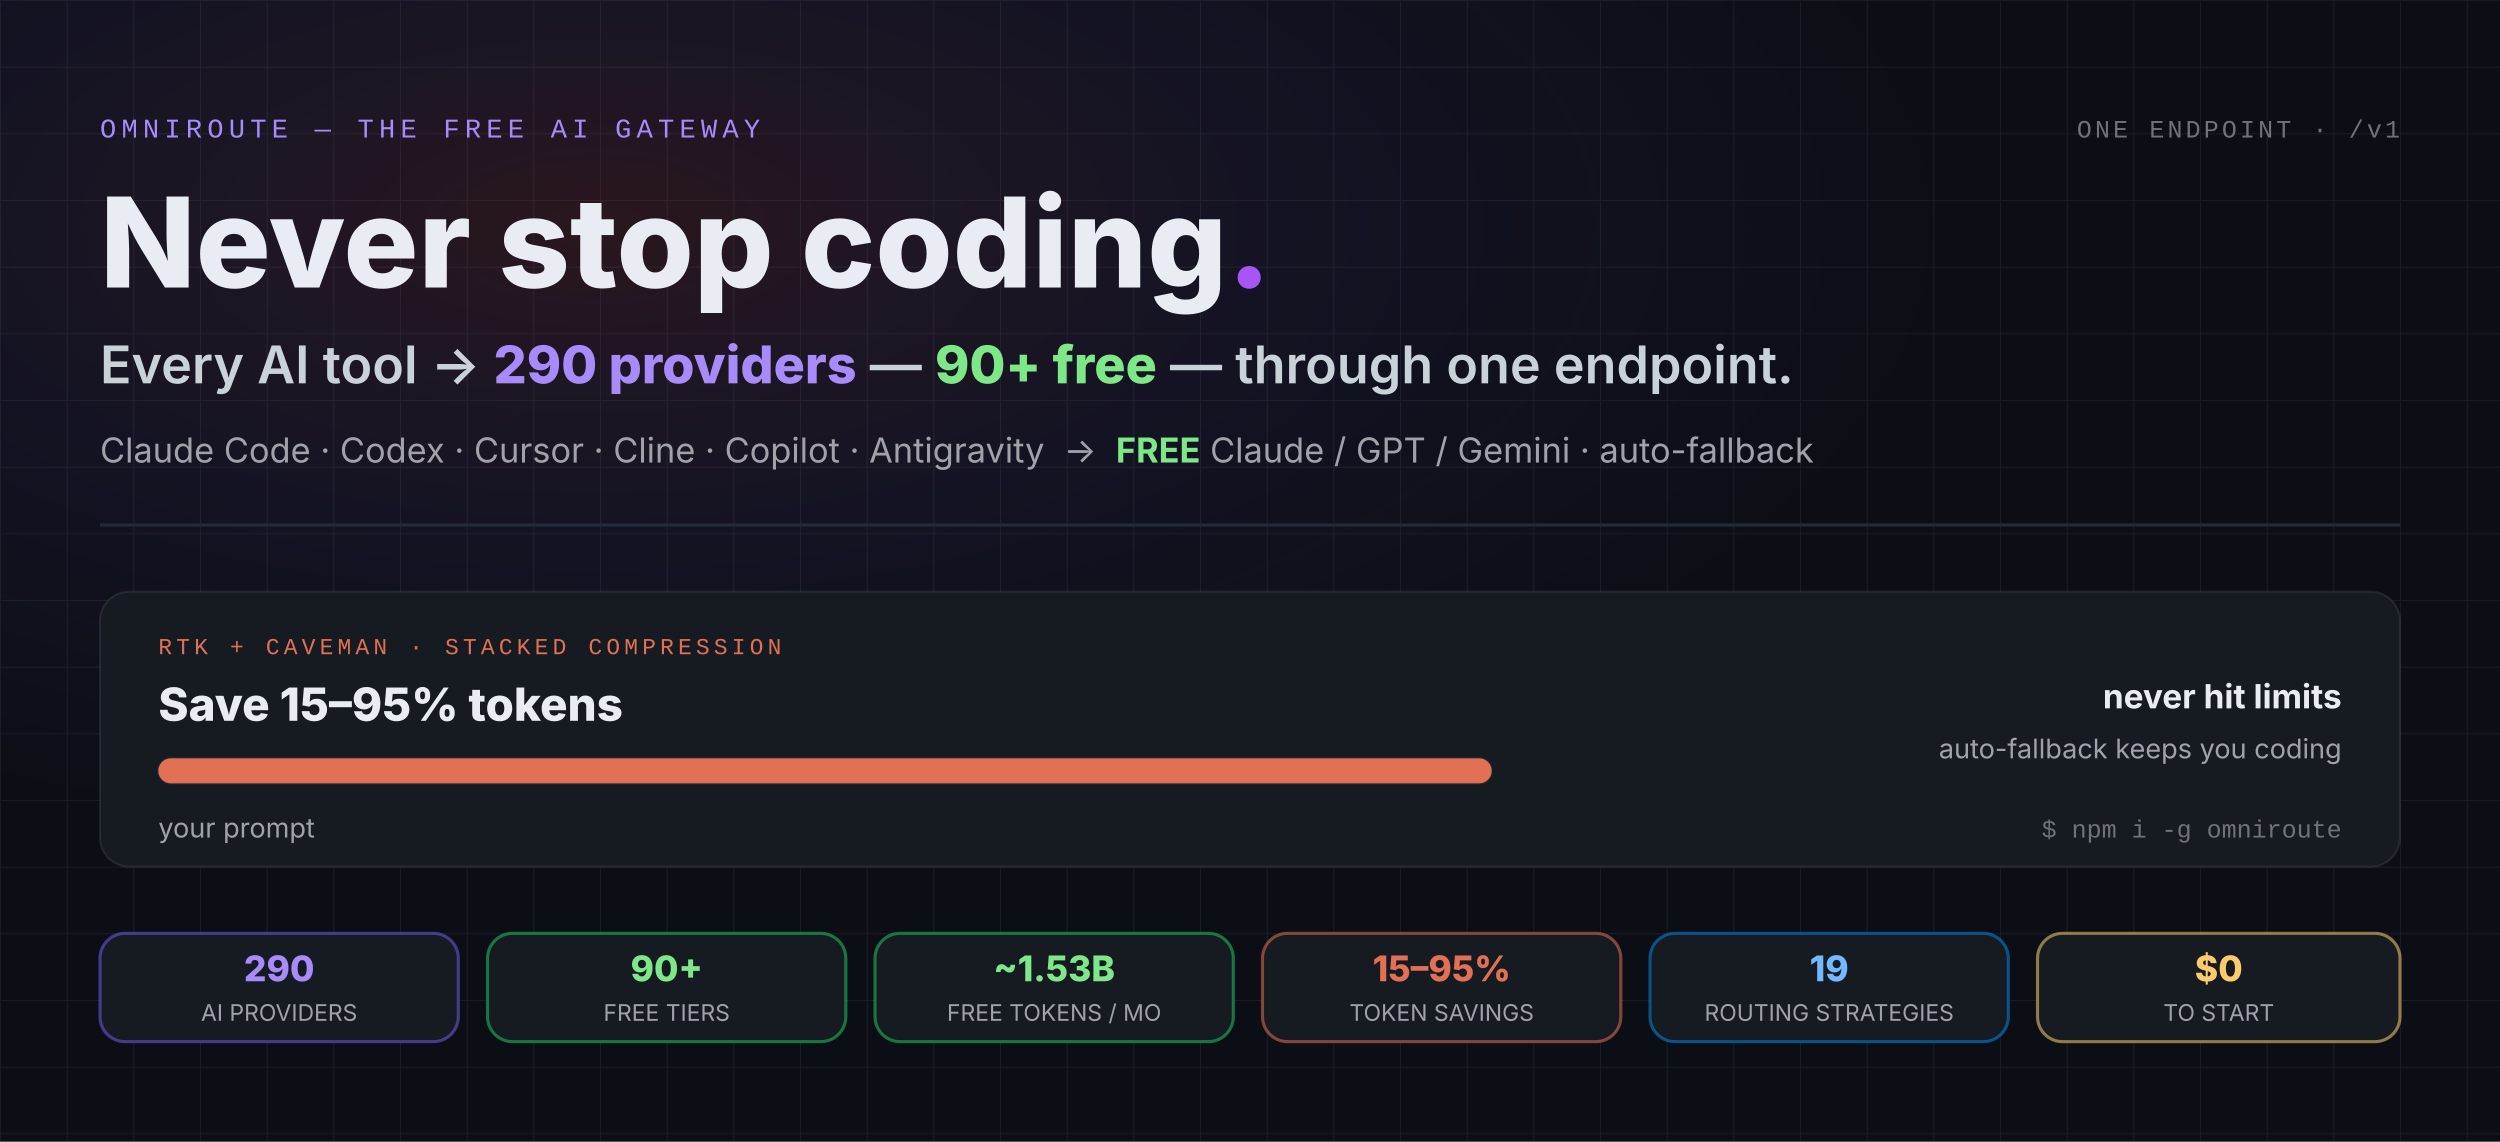
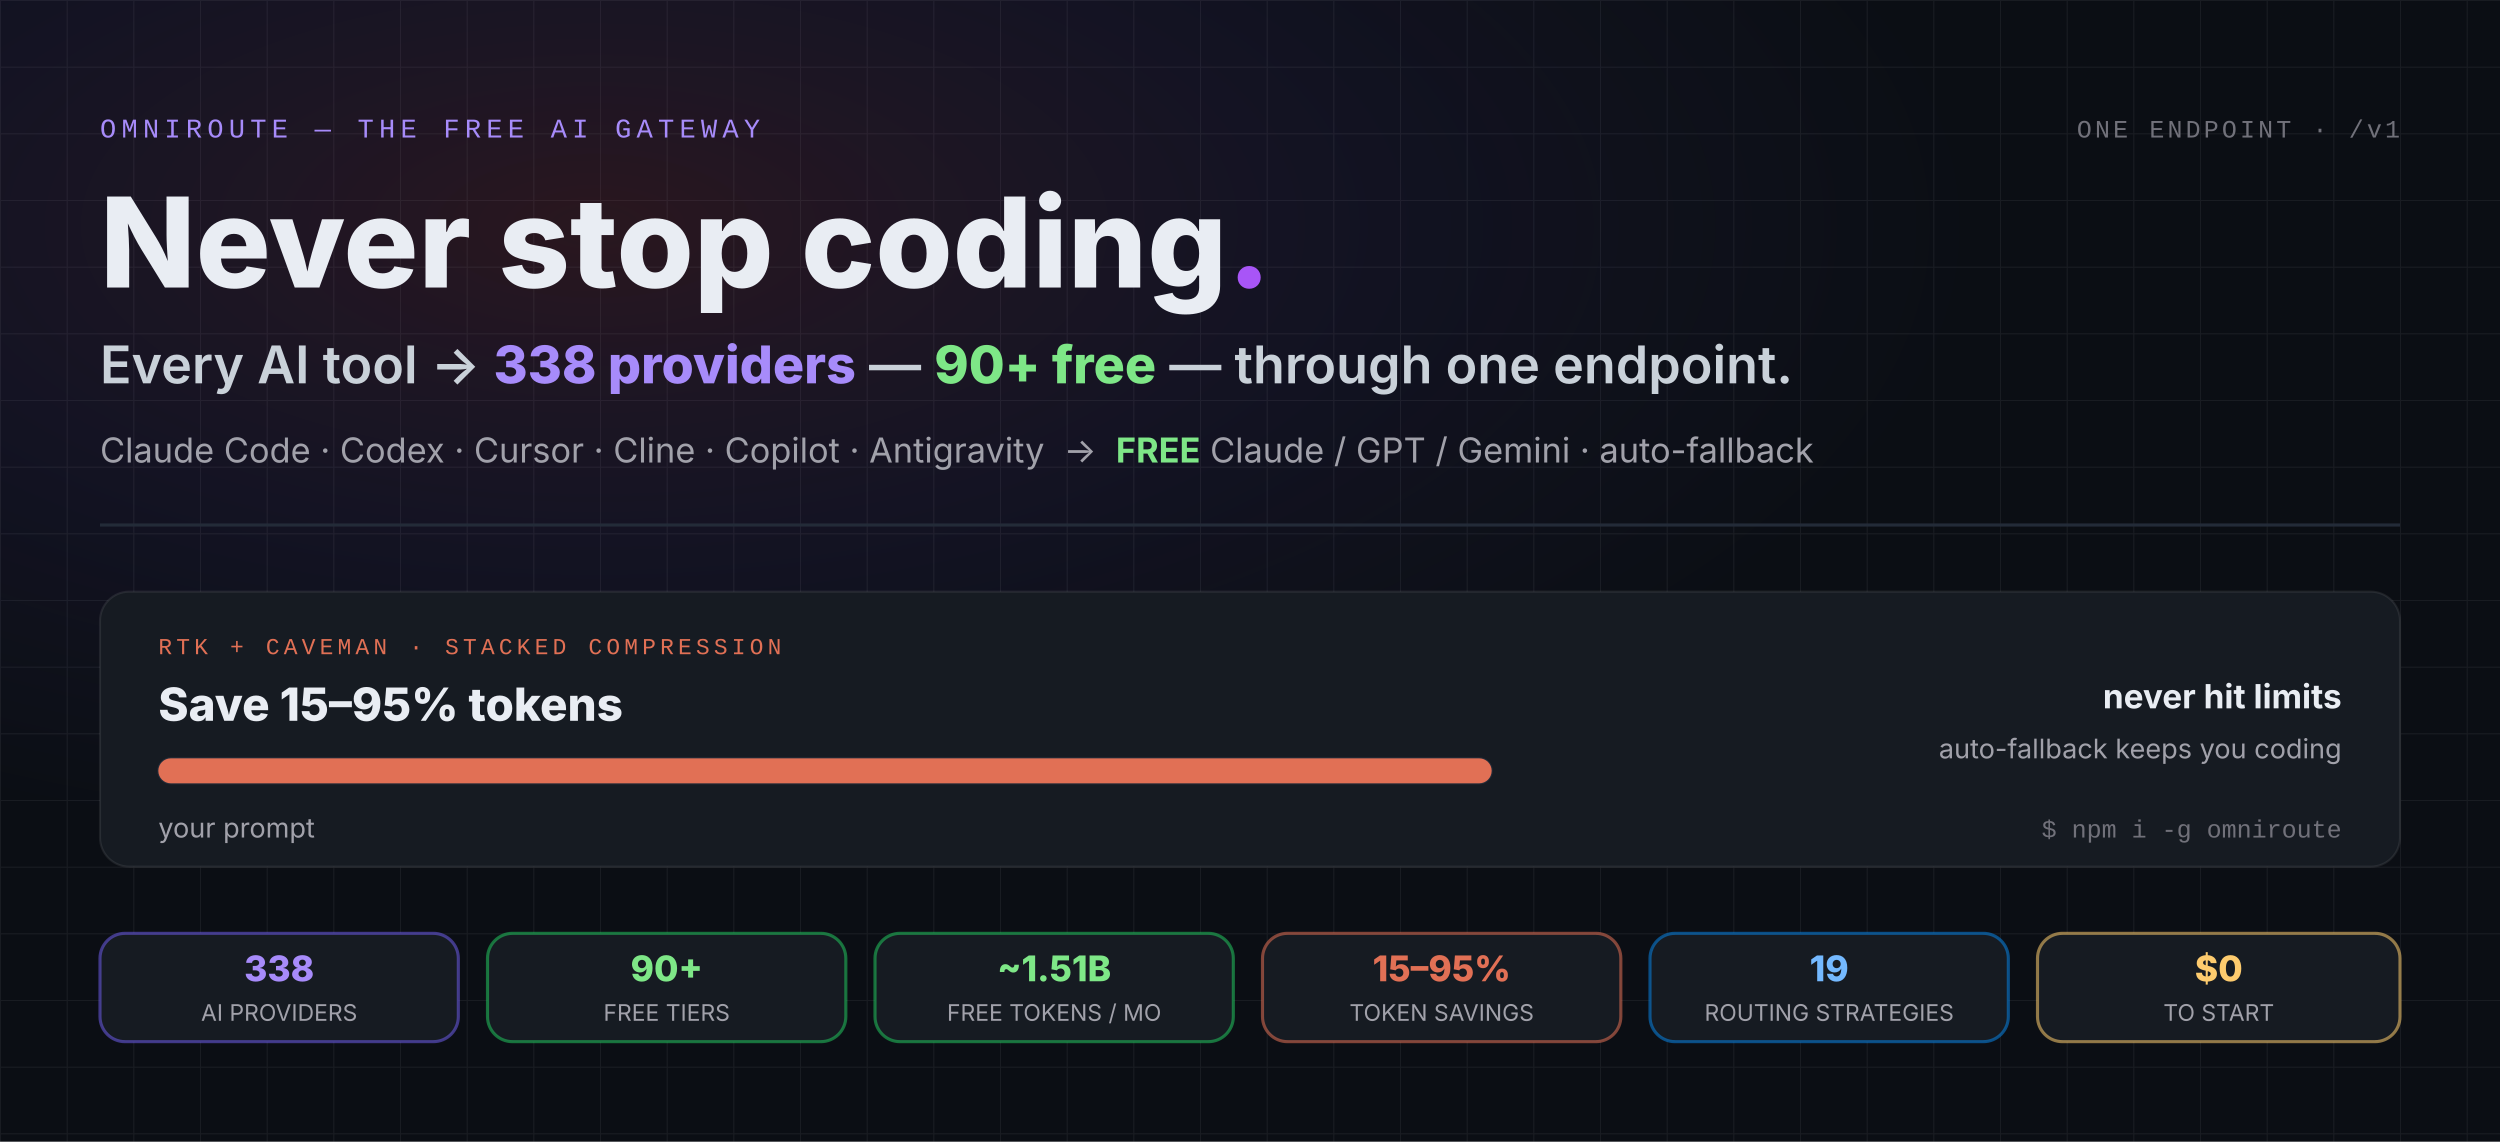
- <svg xmlns="http://www.w3.org/2000/svg" viewBox="0 0 1200 548" role="img" aria-label="OmniRoute hero: Never stop coding. Every AI tool to 290 providers — 90+ free — through one endpoint. Claude Code, Codex, Cursor, Cline, Copilot and Antigravity into free Claude, GPT and Gemini with auto-fallback. RTK + Caveman stacked compression saves 15 to 95 percent of tokens — about 89 percent average on tool-heavy sessions — so you never hit limits. Stats: 290 AI providers, 90+ free tiers, about 1.53B free tokens per month, 15 to 95 percent token savings, 19 routing strategies, zero dollars to start.">
+ <svg xmlns="http://www.w3.org/2000/svg" viewBox="0 0 1200 548" role="img" aria-label="OmniRoute hero: Never stop coding. Every AI tool to 338 providers — 90+ free — through one endpoint. Claude Code, Codex, Cursor, Cline, Copilot and Antigravity into free Claude, GPT and Gemini with auto-fallback. RTK + Caveman stacked compression saves 15 to 95 percent of tokens — about 89 percent average on tool-heavy sessions — so you never hit limits. Stats: 338 AI providers, 90+ free tiers, about 1.51B free tokens per month, 15 to 95 percent token savings, 19 routing strategies, zero dollars to start.">
  <defs>
    <pattern id="gridPaperH" width="32" height="32" patternUnits="userSpaceOnUse">
      <path d="M 32 0 L 0 0 0 32" fill="none" stroke="#ffffff" stroke-opacity="0.06" stroke-width="1" />
    </pattern>
    <radialGradient id="bgGlowH" cx="24%" cy="20%" r="55%">
      <stop offset="0%" stop-color="#e54d5e" stop-opacity="0.14" />
      <stop offset="55%" stop-color="#8b5cf6" stop-opacity="0.06" />
      <stop offset="100%" stop-color="#6366f1" stop-opacity="0" />
    </radialGradient>
    <linearGradient id="gradBrandH" x1="0" y1="0" x2="1" y2="1">
      <stop offset="0%" stop-color="#e54d5e" />
      <stop offset="100%" stop-color="#a855f7" />
    </linearGradient>
    <path id="dividerPathH" d="M 48,252 L 1152,252" />
  </defs>
  <rect width="1200" height="548" fill="#0b0e14" />
  <rect width="1200" height="548" fill="url(#gridPaperH)" />
  <rect width="1200" height="548" fill="url(#bgGlowH)" />
  <text x="48" y="66" font-family="Consolas, 'Courier New', monospace" font-size="13" letter-spacing="2.5" fill="#a78bfa">OMNIROUTE — THE FREE AI GATEWAY</text>
  <text x="1152" y="66" text-anchor="end" font-family="Consolas, 'Courier New', monospace" font-size="12" letter-spacing="1.5" fill="#71717a">ONE ENDPOINT · /v1</text>
  <text x="48" y="138" font-family="Inter, 'Segoe UI', Arial, Helvetica, system-ui, sans-serif" font-size="60" font-weight="800" fill="#e9edf3">Never stop coding<tspan fill="#a855f7">.</tspan>
  </text>
-   <text x="48" y="184" font-family="Inter, 'Segoe UI', Arial, Helvetica, system-ui, sans-serif" font-size="25" font-weight="600" fill="#c9d1d9">Every AI tool → <tspan fill="#a78bfa" font-weight="800">290 providers</tspan> — <tspan fill="#7ee787" font-weight="800">90+ free</tspan> — through one endpoint.</text>
+   <text x="48" y="184" font-family="Inter, 'Segoe UI', Arial, Helvetica, system-ui, sans-serif" font-size="25" font-weight="600" fill="#c9d1d9">Every AI tool → <tspan fill="#a78bfa" font-weight="800">338 providers</tspan> — <tspan fill="#7ee787" font-weight="800">90+ free</tspan> — through one endpoint.</text>
  <text x="48" y="222" font-family="Inter, 'Segoe UI', Arial, Helvetica, system-ui, sans-serif" font-size="16.5" fill="#a1a1aa">Claude Code · Codex · Cursor · Cline · Copilot · Antigravity  →  <tspan fill="#7ee787" font-weight="700">FREE</tspan> Claude / GPT / Gemini · auto-fallback</text>
  <line x1="48" y1="252" x2="1152" y2="252" stroke="#232b38" stroke-width="1.5" />
  <circle r="4" fill="url(#gradBrandH)" opacity="0">
    <animateMotion dur="6s" repeatCount="indefinite" keyPoints="0;1" keyTimes="0;1" calcMode="linear">
      <mpath href="#dividerPathH" />
    </animateMotion>
    <animate attributeName="opacity" values="0;0.9;0.9;0" keyTimes="0;0.08;0.6;0.75" dur="6s" repeatCount="indefinite" />
  </circle>
  <g>
    <rect x="48" y="284" width="1104" height="132" rx="14" fill="#161b22" stroke="#ffffff" stroke-opacity="0.08" stroke-width="1" />
    <text x="76" y="314" font-family="Consolas, 'Courier New', monospace" font-size="11" letter-spacing="2" fill="#e17055">RTK + CAVEMAN · STACKED COMPRESSION</text>
    <text x="76" y="346" font-family="Inter, 'Segoe UI', Arial, Helvetica, system-ui, sans-serif" font-size="22" font-weight="800" fill="#e9edf3">Save 15–95% tokens</text>
    <rect x="76" y="364" width="640" height="12" rx="6" fill="#0b0e14" stroke="#232b38" stroke-width="1" />
    <rect x="76" y="364" width="640" height="12" rx="6" fill="#e17055">
      <animate attributeName="width" values="640;640;70;70;640" keyTimes="0;0.12;0.5;0.88;1" dur="8s" repeatCount="indefinite" calcMode="spline" keySplines="0.4 0 0.2 1;0.4 0 0.2 1;0.4 0 0.2 1;0.4 0 0.2 1" />
    </rect>
    <text x="76" y="402" font-family="Inter, 'Segoe UI', Arial, Helvetica, system-ui, sans-serif" font-size="13" fill="#a1a1aa">your prompt
      <animate attributeName="opacity" values="1;1;0;0;1" keyTimes="0;0.12;0.35;0.88;1" dur="8s" repeatCount="indefinite" calcMode="discrete" />
    </text>
    <text x="76" y="402" font-family="Inter, 'Segoe UI', Arial, Helvetica, system-ui, sans-serif" font-size="13" font-weight="700" fill="#e17055" opacity="0">−89% avg on tool-heavy sessions
      <animate attributeName="opacity" values="0;0;1;1;0" keyTimes="0;0.35;0.36;0.88;1" dur="8s" repeatCount="indefinite" calcMode="discrete" />
    </text>
    <text x="1124" y="340" text-anchor="end" font-family="Inter, 'Segoe UI', Arial, Helvetica, system-ui, sans-serif" font-size="16" font-weight="700" fill="#e9edf3">never hit limits</text>
    <text x="1124" y="364" text-anchor="end" font-family="Inter, 'Segoe UI', Arial, Helvetica, system-ui, sans-serif" font-size="13" fill="#a1a1aa">auto-fallback keeps you coding</text>
    <text x="1124" y="402" text-anchor="end" font-family="Consolas, 'Courier New', monospace" font-size="12" fill="#71717a">$ npm i -g omniroute</text>
  </g>
  <g font-family="Inter, 'Segoe UI', Arial, Helvetica, system-ui, sans-serif" text-anchor="middle">
    <rect x="48" y="448" width="172" height="52" rx="12" fill="#161b22" stroke="#6c5ce7" stroke-opacity="0.55" stroke-width="1.5" />
-     <text x="134" y="471" font-size="17" font-weight="800" fill="#a78bfa">290</text>
+     <text x="134" y="471" font-size="17" font-weight="800" fill="#a78bfa">338</text>
    <text x="134" y="490" font-size="11" fill="#a1a1aa">AI PROVIDERS</text>
    <rect x="234" y="448" width="172" height="52" rx="12" fill="#161b22" stroke="#22c55e" stroke-opacity="0.55" stroke-width="1.5" />
    <text x="320" y="471" font-size="17" font-weight="800" fill="#7ee787">90+</text>
    <text x="320" y="490" font-size="11" fill="#a1a1aa">FREE TIERS</text>
    <rect x="420" y="448" width="172" height="52" rx="12" fill="#161b22" stroke="#22c55e" stroke-opacity="0.55" stroke-width="1.5" />
-     <text x="506" y="471" font-size="17" font-weight="800" fill="#7ee787">~1.53B</text>
+     <text x="506" y="471" font-size="17" font-weight="800" fill="#7ee787">~1.51B</text>
    <text x="506" y="490" font-size="11" fill="#a1a1aa">FREE TOKENS / MO</text>
    <rect x="606" y="448" width="172" height="52" rx="12" fill="#161b22" stroke="#e17055" stroke-opacity="0.55" stroke-width="1.5" />
    <text x="692" y="471" font-size="17" font-weight="800" fill="#e17055">15–95%</text>
    <text x="692" y="490" font-size="11" fill="#a1a1aa">TOKEN SAVINGS</text>
    <rect x="792" y="448" width="172" height="52" rx="12" fill="#161b22" stroke="#0984e3" stroke-opacity="0.55" stroke-width="1.5" />
    <text x="878" y="471" font-size="17" font-weight="800" fill="#74b9ff">19</text>
    <text x="878" y="490" font-size="11" fill="#a1a1aa">ROUTING STRATEGIES</text>
    <rect x="978" y="448" width="174" height="52" rx="12" fill="#161b22" stroke="#fdcb6e" stroke-opacity="0.55" stroke-width="1.5" />
    <text x="1065" y="471" font-size="17" font-weight="800" fill="#fdcb6e">$0</text>
    <text x="1065" y="490" font-size="11" fill="#a1a1aa">TO START</text>
  </g>
</svg>
